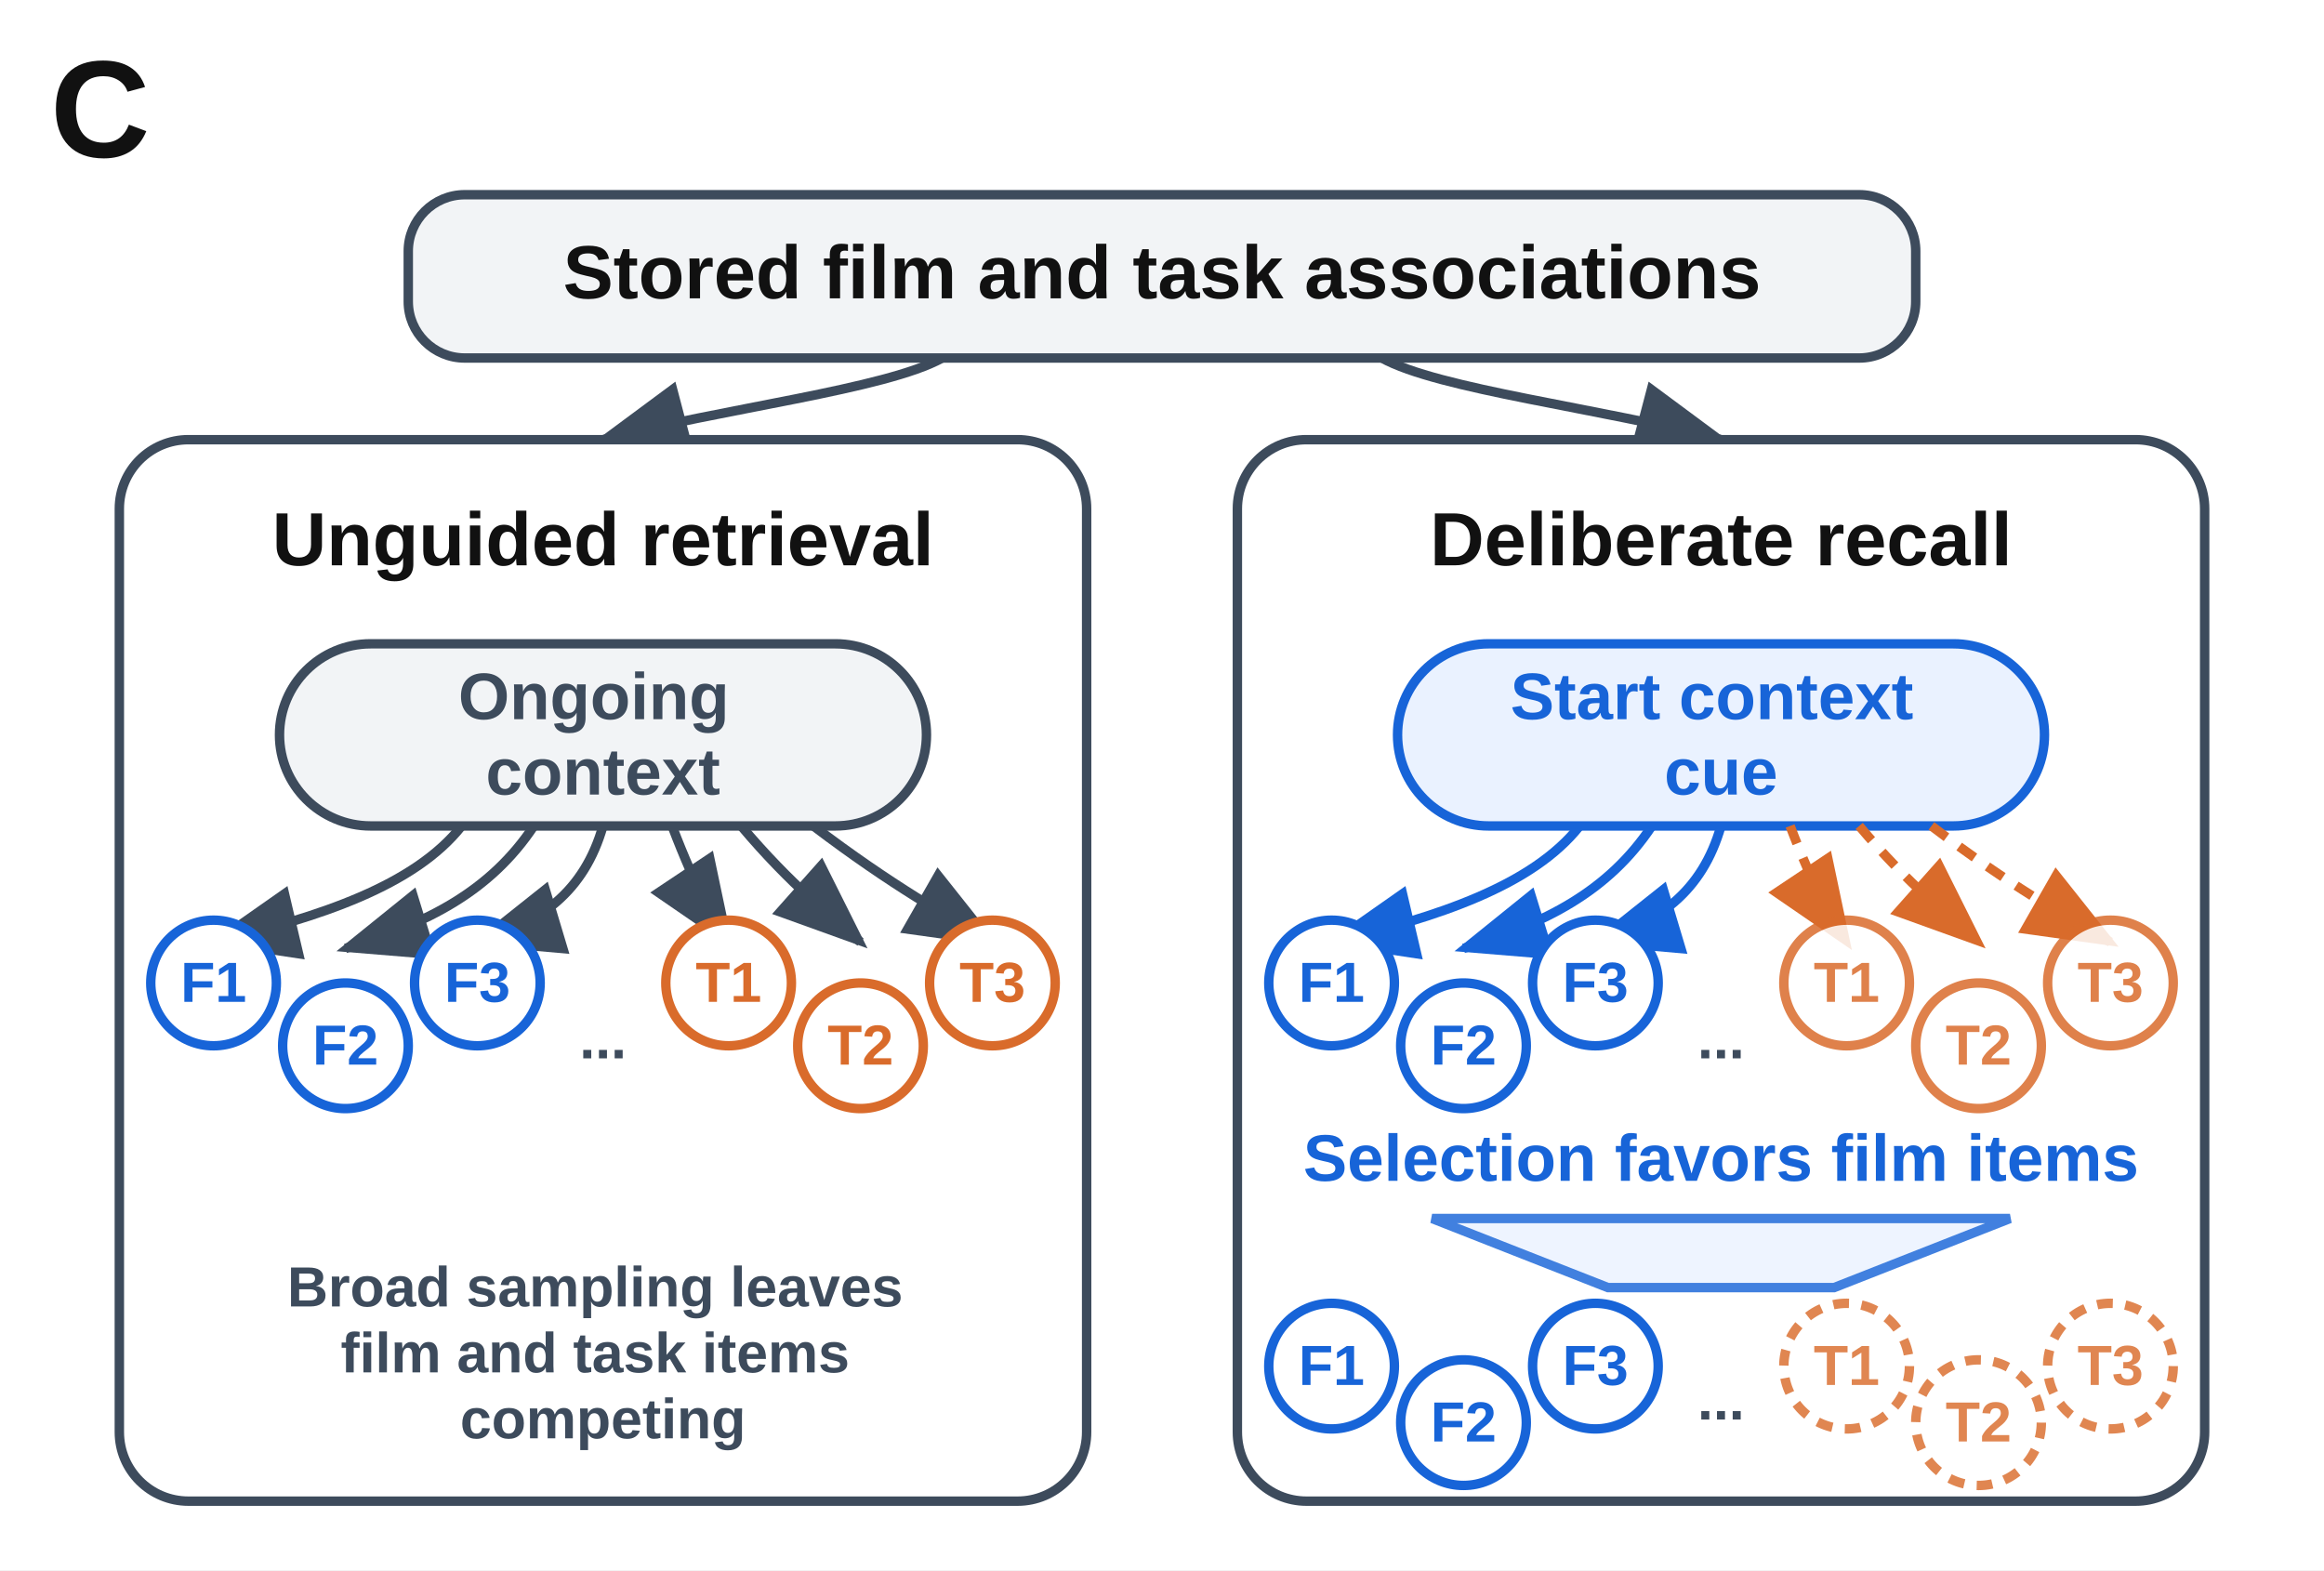
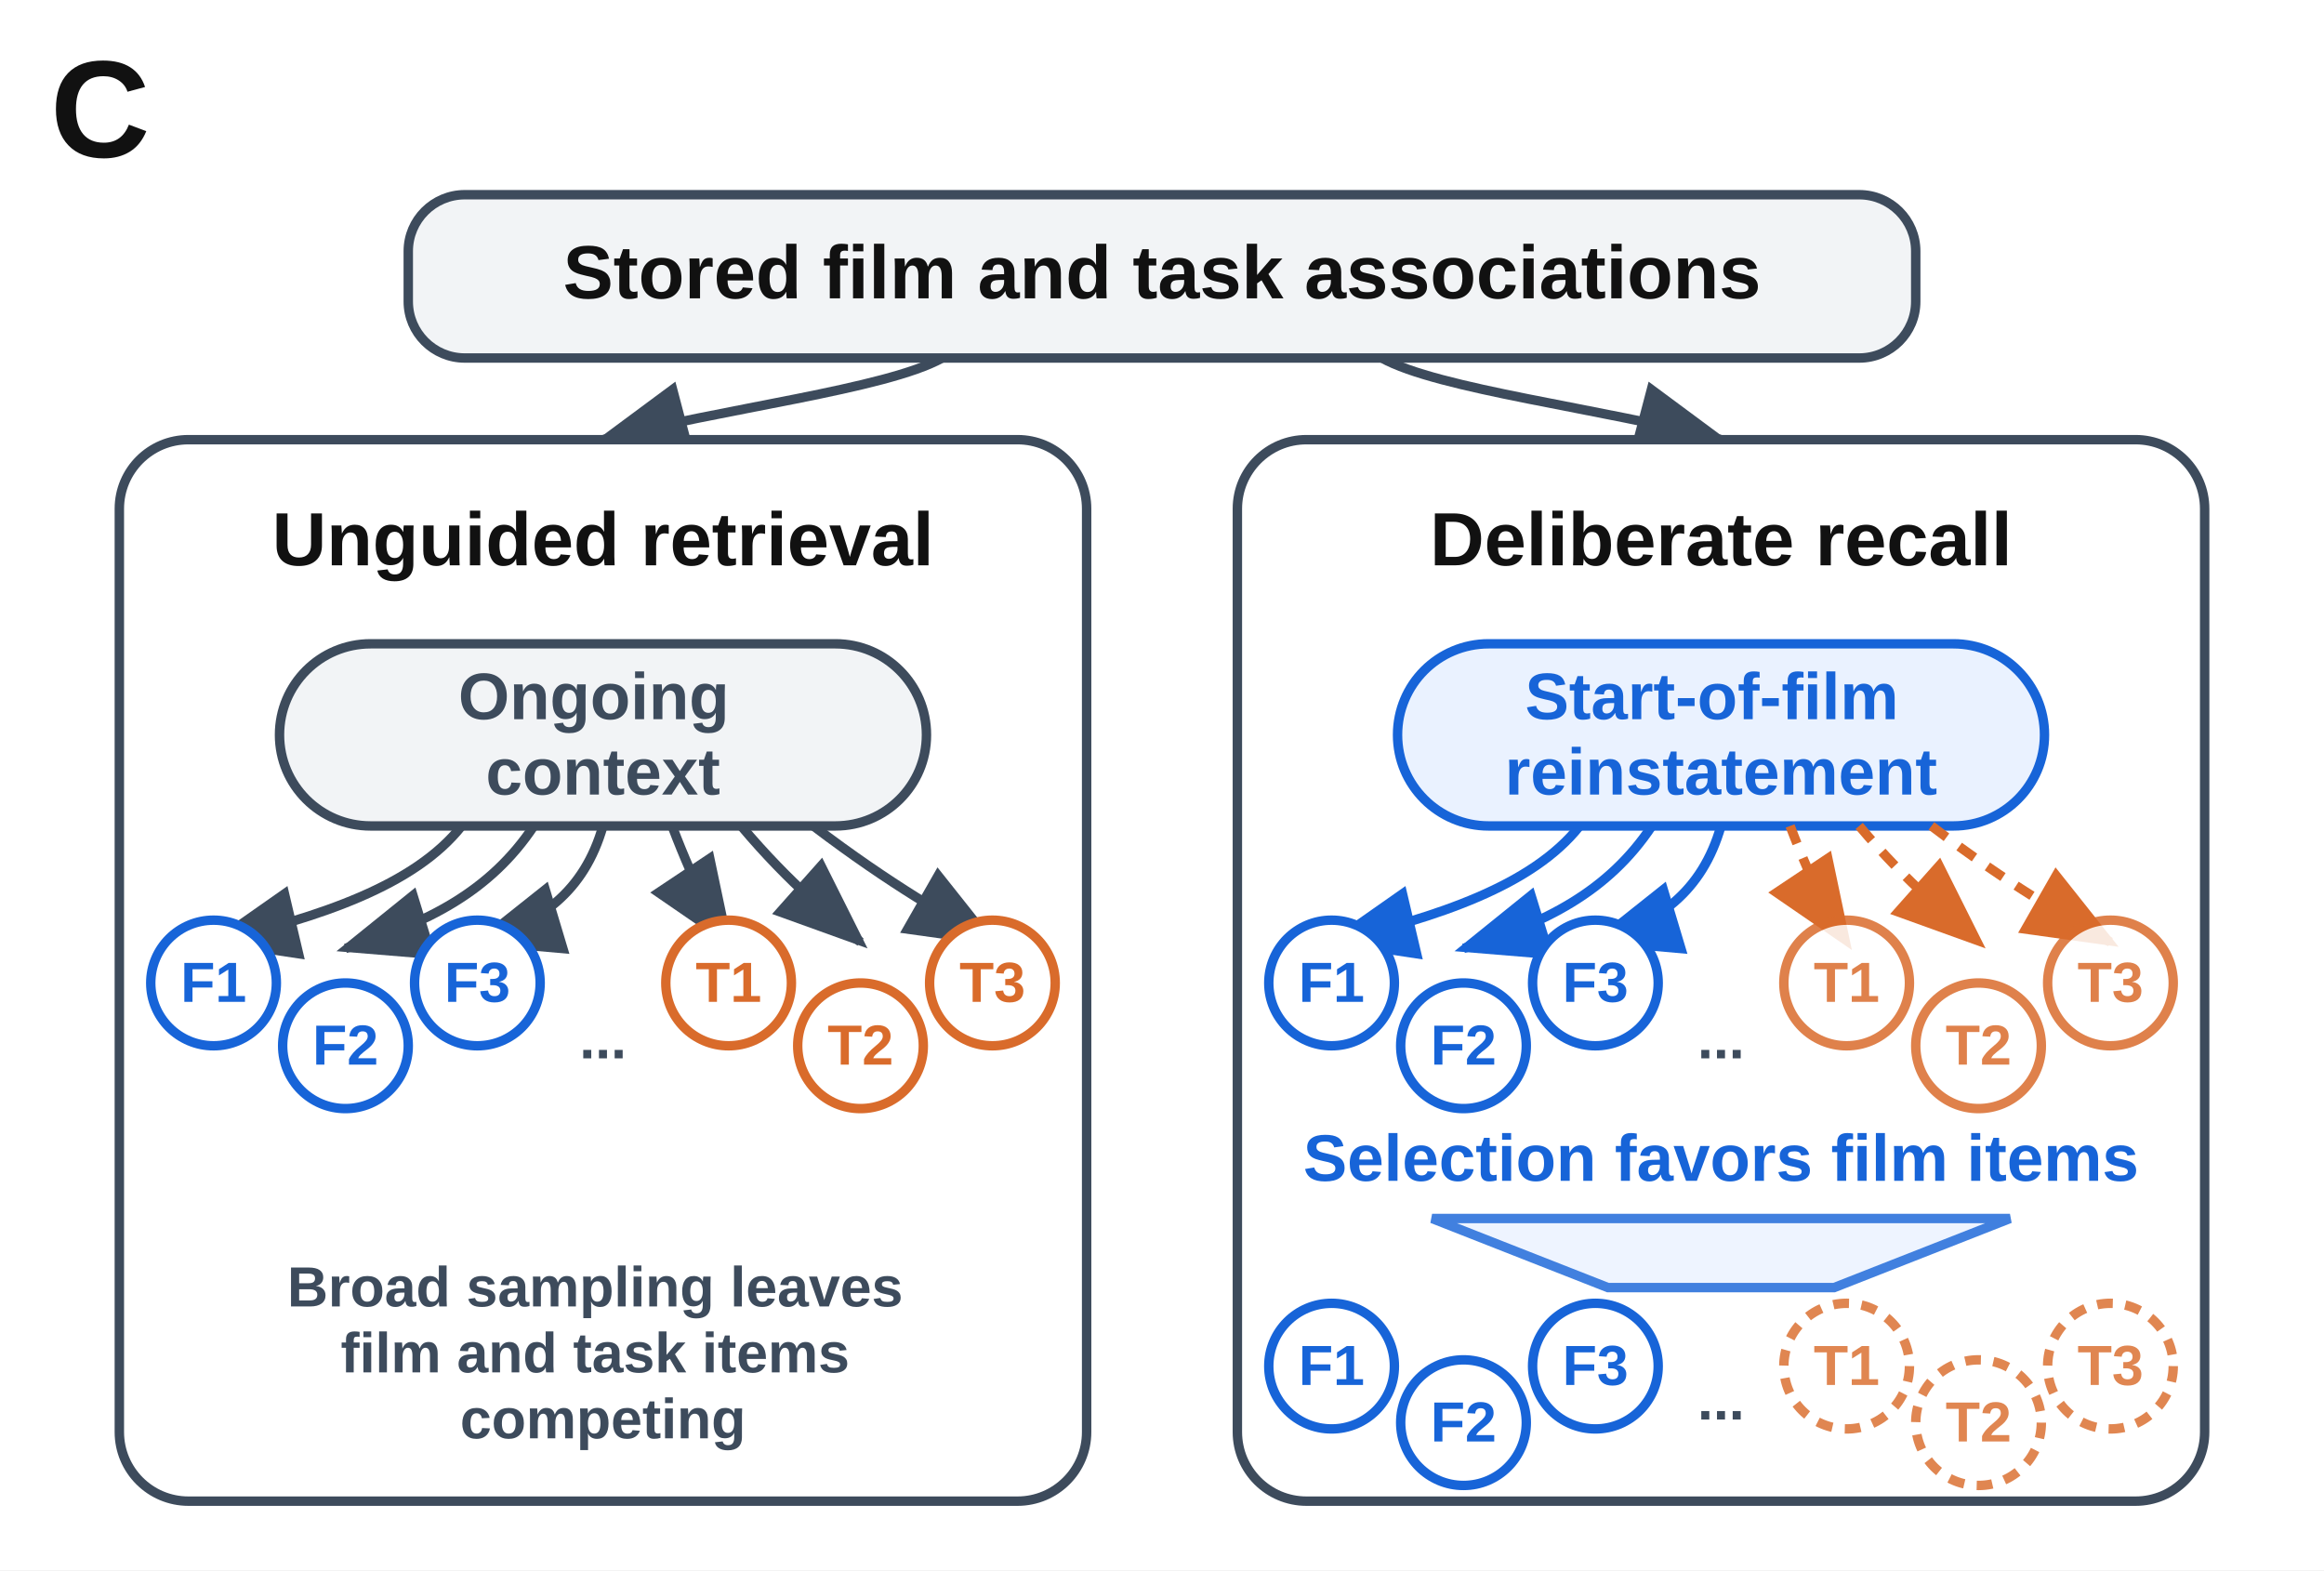
<svg xmlns="http://www.w3.org/2000/svg" viewBox="0 0 740 500" width="740" height="500" font-family="Arial, Helvetica, sans-serif">
  <defs>
    <marker id="arrow" markerWidth="10" markerHeight="8" refX="9" refY="4" orient="auto">
      <path d="M0,0 L10,4 L0,8 Z" fill="#3D4B5C" />
    </marker>
    <marker id="arrow-film" markerWidth="10" markerHeight="8" refX="9" refY="4" orient="auto">
      <path d="M0,0 L10,4 L0,8 Z" fill="#1764D8" />
    </marker>
    <marker id="arrow-task" markerWidth="10" markerHeight="8" refX="9" refY="4" orient="auto">
      <path d="M0,0 L10,4 L0,8 Z" fill="#D96B2B" />
    </marker>
  </defs>
  <rect x="0" y="0" width="740" height="500" fill="white" />
  <text x="16" y="50" font-size="44" font-weight="700" fill="#111111" text-anchor="start">
    <tspan x="16" dy="0">C</tspan>
  </text>
  <rect x="130" y="62" width="480" height="52" rx="18" fill="#F2F4F6" stroke="#3D4B5C" stroke-width="3" />
  <text x="370" y="95" font-size="24" font-weight="700" fill="#111111" text-anchor="middle">
    <tspan x="370" dy="0">Stored film and task associations</tspan>
  </text>
  <path d="M 300 114 C 282 124, 230 130, 192 140" fill="none" stroke="#3D4B5C" stroke-width="3" marker-end="url(#arrow)" />
  <path d="M 440 114 C 458 124, 510 130, 548 140" fill="none" stroke="#3D4B5C" stroke-width="3" marker-end="url(#arrow)" />
  <rect x="38" y="140" width="308" height="338" rx="22" fill="white" stroke="#3D4B5C" stroke-width="3" />
  <rect x="394" y="140" width="308" height="338" rx="22" fill="white" stroke="#3D4B5C" stroke-width="3" />
  <text x="192" y="180" font-size="24" font-weight="700" fill="#111111" text-anchor="middle">
    <tspan x="192" dy="0">Unguided retrieval</tspan>
  </text>
  <text x="548" y="180" font-size="24" font-weight="700" fill="#111111" text-anchor="middle">
    <tspan x="548" dy="0">Deliberate recall</tspan>
  </text>
  <rect x="89" y="205" width="206" height="58" rx="29" fill="#F2F4F6" stroke="#3D4B5C" stroke-width="3" />
  <text x="192" y="229" font-size="21" font-weight="700" fill="#3D4B5C" text-anchor="middle">
    <tspan x="192" dy="0">Ongoing</tspan>
    <tspan x="192" dy="24">context</tspan>
  </text>
  <path d="M 147 263 C 132 282, 102 292, 68 300" fill="none" stroke="#3D4B5C" stroke-width="3" marker-end="url(#arrow)" />
  <path d="M 170 263 C 156 284, 136 294, 110 302" fill="none" stroke="#3D4B5C" stroke-width="3" marker-end="url(#arrow)" />
  <path d="M 192 263 C 186 284, 172 294, 152 300" fill="none" stroke="#3D4B5C" stroke-width="3" marker-end="url(#arrow)" />
  <path d="M 214 263 C 222 284, 228 294, 232 300" fill="none" stroke="#3D4B5C" stroke-width="3" marker-end="url(#arrow)" />
  <path d="M 236 263 C 252 282, 265 292, 274 300" fill="none" stroke="#3D4B5C" stroke-width="3" marker-end="url(#arrow)" />
  <path d="M 259 263 C 284 282, 302 292, 316 300" fill="none" stroke="#3D4B5C" stroke-width="3" marker-end="url(#arrow)" />
  <circle cx="68" cy="313" r="20" fill="white" stroke="#1764D8" stroke-width="3" />
  <text x="68" y="319" font-size="18" font-weight="700" fill="#1764D8" text-anchor="middle">
    <tspan x="68" dy="0">F1</tspan>
  </text>
  <circle cx="110" cy="333" r="20" fill="white" stroke="#1764D8" stroke-width="3" />
  <text x="110" y="339" font-size="18" font-weight="700" fill="#1764D8" text-anchor="middle">
    <tspan x="110" dy="0">F2</tspan>
  </text>
  <circle cx="152" cy="313" r="20" fill="white" stroke="#1764D8" stroke-width="3" />
  <text x="152" y="319" font-size="18" font-weight="700" fill="#1764D8" text-anchor="middle">
    <tspan x="152" dy="0">F3</tspan>
  </text>
  <text x="192" y="337" font-size="18" font-weight="700" fill="#3D4B5C" text-anchor="middle">
    <tspan x="192" dy="0">...</tspan>
  </text>
  <circle cx="232" cy="313" r="20" fill="white" stroke="#D96B2B" stroke-width="3" />
  <text x="232" y="319" font-size="18" font-weight="700" fill="#D96B2B" text-anchor="middle">
    <tspan x="232" dy="0">T1</tspan>
  </text>
  <circle cx="274" cy="333" r="20" fill="white" stroke="#D96B2B" stroke-width="3" />
  <text x="274" y="339" font-size="18" font-weight="700" fill="#D96B2B" text-anchor="middle">
    <tspan x="274" dy="0">T2</tspan>
  </text>
  <circle cx="316" cy="313" r="20" fill="white" stroke="#D96B2B" stroke-width="3" />
  <text x="316" y="319" font-size="18" font-weight="700" fill="#D96B2B" text-anchor="middle">
    <tspan x="316" dy="0">T3</tspan>
  </text>
  <text x="192" y="416" font-size="18" font-weight="700" fill="#3D4B5C" text-anchor="middle">
    <tspan x="192" dy="0">Broad sampling leaves</tspan>
    <tspan x="192" dy="21">film and task items</tspan>
    <tspan x="192" dy="21">competing</tspan>
  </text>
  <rect x="445" y="205" width="206" height="58" rx="29" fill="#EAF2FF" stroke="#1764D8" stroke-width="3" />
  <text x="548" y="229" font-size="21" font-weight="700" fill="#1764D8" text-anchor="middle">
-     <tspan x="548" dy="0">Start context</tspan>
-     <tspan x="548" dy="24">cue</tspan>
+     <tspan x="548" dy="0">Start-of-film</tspan>
+     <tspan x="548" dy="24">reinstatement</tspan>
  </text>
  <path d="M 503 263 C 488 282, 458 292, 424 300" fill="none" stroke="#1764D8" stroke-width="3" marker-end="url(#arrow-film)" />
  <path d="M 526 263 C 512 284, 492 294, 466 302" fill="none" stroke="#1764D8" stroke-width="3" marker-end="url(#arrow-film)" />
  <path d="M 548 263 C 542 284, 528 294, 508 300" fill="none" stroke="#1764D8" stroke-width="3" marker-end="url(#arrow-film)" />
  <path d="M 570 263 C 578 284, 584 294, 588 300" fill="none" stroke="#D96B2B" stroke-width="3" stroke-dasharray="6 5" marker-end="url(#arrow-task)" />
  <path d="M 592 263 C 608 282, 621 292, 630 300" fill="none" stroke="#D96B2B" stroke-width="3" stroke-dasharray="6 5" marker-end="url(#arrow-task)" />
  <path d="M 615 263 C 640 282, 658 292, 672 300" fill="none" stroke="#D96B2B" stroke-width="3" stroke-dasharray="6 5" marker-end="url(#arrow-task)" />
  <circle cx="424" cy="313" r="20" fill="white" stroke="#1764D8" stroke-width="3" />
  <text x="424" y="319" font-size="18" font-weight="700" fill="#1764D8" text-anchor="middle">
    <tspan x="424" dy="0">F1</tspan>
  </text>
  <circle cx="466" cy="333" r="20" fill="white" stroke="#1764D8" stroke-width="3" />
  <text x="466" y="339" font-size="18" font-weight="700" fill="#1764D8" text-anchor="middle">
    <tspan x="466" dy="0">F2</tspan>
  </text>
  <circle cx="508" cy="313" r="20" fill="white" stroke="#1764D8" stroke-width="3" />
  <text x="508" y="319" font-size="18" font-weight="700" fill="#1764D8" text-anchor="middle">
    <tspan x="508" dy="0">F3</tspan>
  </text>
  <text x="548" y="337" font-size="18" font-weight="700" fill="#3D4B5C" text-anchor="middle">
    <tspan x="548" dy="0">...</tspan>
  </text>
  <circle cx="588" cy="313" r="20" fill="white" stroke="#D96B2B" stroke-width="3" opacity="0.85" />
  <text x="588" y="319" font-size="18" font-weight="700" fill="#D96B2B" text-anchor="middle" opacity="0.85">
    <tspan x="588" dy="0">T1</tspan>
  </text>
  <circle cx="630" cy="333" r="20" fill="white" stroke="#D96B2B" stroke-width="3" opacity="0.85" />
  <text x="630" y="339" font-size="18" font-weight="700" fill="#D96B2B" text-anchor="middle" opacity="0.85">
    <tspan x="630" dy="0">T2</tspan>
  </text>
  <circle cx="672" cy="313" r="20" fill="white" stroke="#D96B2B" stroke-width="3" opacity="0.85" />
  <text x="672" y="319" font-size="18" font-weight="700" fill="#D96B2B" text-anchor="middle" opacity="0.85">
    <tspan x="672" dy="0">T3</tspan>
  </text>
  <text x="548" y="376" font-size="21" font-weight="700" fill="#1764D8" text-anchor="middle">
    <tspan x="548" dy="0">Selection favors film items</tspan>
  </text>
  <path d="M 456 388 L 640 388 L 584 410 L 512 410 Z" fill="#EAF2FF" stroke="#1764D8" stroke-width="3" opacity="0.82" />
  <circle cx="424" cy="435" r="20" fill="white" stroke="#1764D8" stroke-width="3" />
  <text x="424" y="441" font-size="18" font-weight="700" fill="#1764D8" text-anchor="middle">
    <tspan x="424" dy="0">F1</tspan>
  </text>
  <circle cx="466" cy="453" r="20" fill="white" stroke="#1764D8" stroke-width="3" />
  <text x="466" y="459" font-size="18" font-weight="700" fill="#1764D8" text-anchor="middle">
    <tspan x="466" dy="0">F2</tspan>
  </text>
  <circle cx="508" cy="435" r="20" fill="white" stroke="#1764D8" stroke-width="3" />
  <text x="508" y="441" font-size="18" font-weight="700" fill="#1764D8" text-anchor="middle">
    <tspan x="508" dy="0">F3</tspan>
  </text>
  <text x="548" y="452" font-size="18" font-weight="700" fill="#3D4B5C" text-anchor="middle">
    <tspan x="548" dy="0">...</tspan>
  </text>
  <circle cx="588" cy="435" r="20" fill="white" stroke="#D96B2B" stroke-width="3" stroke-dasharray="5 4" opacity="0.82" />
  <text x="588" y="441" font-size="18" font-weight="700" fill="#D96B2B" text-anchor="middle" opacity="0.82">
    <tspan x="588" dy="0">T1</tspan>
  </text>
  <circle cx="630" cy="453" r="20" fill="white" stroke="#D96B2B" stroke-width="3" stroke-dasharray="5 4" opacity="0.82" />
  <text x="630" y="459" font-size="18" font-weight="700" fill="#D96B2B" text-anchor="middle" opacity="0.82">
    <tspan x="630" dy="0">T2</tspan>
  </text>
  <circle cx="672" cy="435" r="20" fill="white" stroke="#D96B2B" stroke-width="3" stroke-dasharray="5 4" opacity="0.82" />
  <text x="672" y="441" font-size="18" font-weight="700" fill="#D96B2B" text-anchor="middle" opacity="0.82">
    <tspan x="672" dy="0">T3</tspan>
  </text>
</svg>
